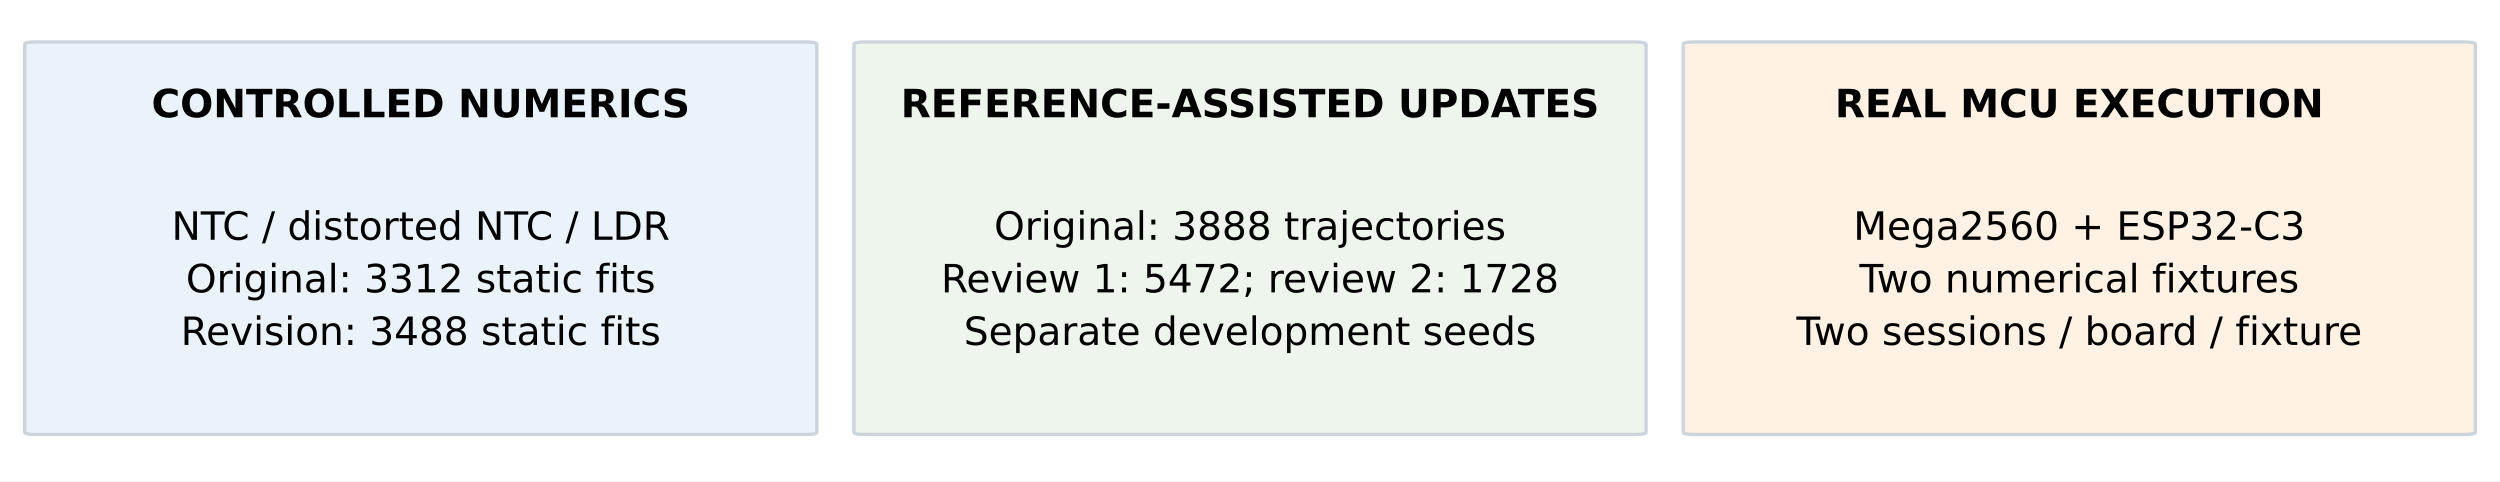
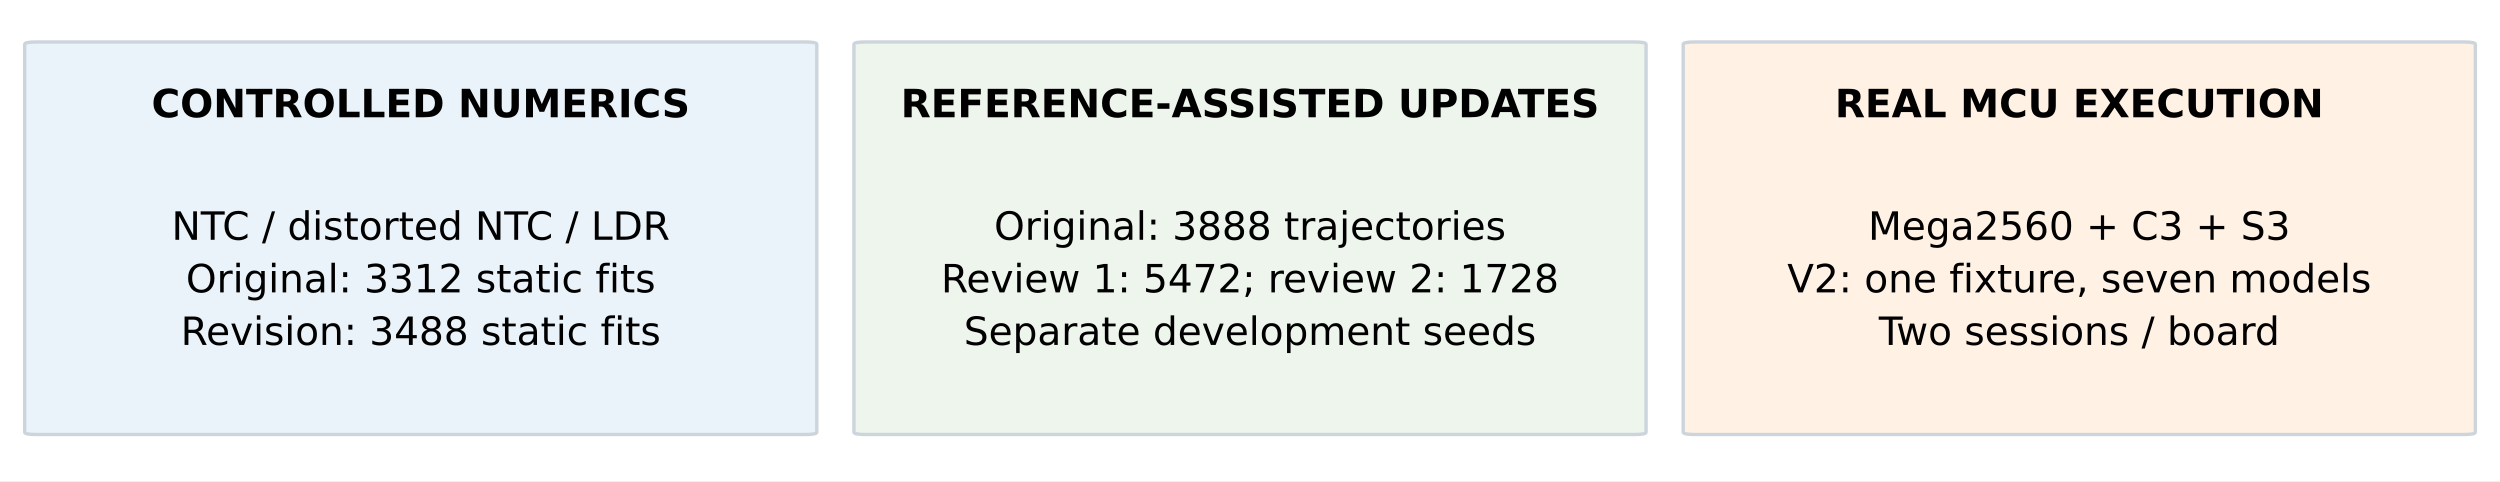
<svg xmlns="http://www.w3.org/2000/svg" xmlns:xlink="http://www.w3.org/1999/xlink" width="512.64pt" height="98.64pt" viewBox="0 0 512.64 98.64" version="1.1">
  <defs>
    <style type="text/css">*{stroke-linejoin: round; stroke-linecap: butt}</style>
  </defs>
  <g id="figure_1">
    <g id="patch_1">
      <path d="M 0 98.64  L 512.64 98.64  L 512.64 0  L 0 0  z " style="fill: #ffffff" />
    </g>
    <g id="axes_1">
      <g id="patch_2">
        <path d="M 7.596 89.1  L 164.952 89.1  Q 167.49 89.1 167.49 88.632  L 167.49 9.072  Q 167.49 8.604 164.952 8.604  L 7.596 8.604  Q 5.058 8.604 5.058 9.072  L 5.058 88.632  Q 5.058 89.1 7.596 89.1  z " clip-path="url(#p34c1208231)" style="fill: #eaf3f9; stroke: #cdd5dc; stroke-width: 0.7; stroke-linejoin: miter" />
      </g>
      <g id="patch_3">
        <path d="M 177.642 89.1  L 334.998 89.1  Q 337.536 89.1 337.536 88.632  L 337.536 9.072  Q 337.536 8.604 334.998 8.604  L 177.642 8.604  Q 175.104 8.604 175.104 9.072  L 175.104 88.632  Q 175.104 89.1 177.642 89.1  z " clip-path="url(#p34c1208231)" style="fill: #eef5ed; stroke: #cdd5dc; stroke-width: 0.7; stroke-linejoin: miter" />
      </g>
      <g id="patch_4">
        <path d="M 347.688 89.1  L 505.044 89.1  Q 507.582 89.1 507.582 88.632  L 507.582 9.072  Q 507.582 8.604 505.044 8.604  L 347.688 8.604  Q 345.15 8.604 345.15 9.072  L 345.15 88.632  Q 345.15 89.1 347.688 89.1  z " clip-path="url(#p34c1208231)" style="fill: #fff1e4; stroke: #cdd5dc; stroke-width: 0.7; stroke-linejoin: miter" />
      </g>
      <g id="text_1">
        <g transform="translate(31.06962 24.048) scale(0.08 -0.08)">
          <defs>
            <path id="DejaVuSans-Bold-43" d="M 4288 256  Q 3956 84 3597 -3  Q 3238 -91 2847 -91  Q 1681 -91 1000 561  Q 319 1213 319 2328  Q 319 3447 1000 4098  Q 1681 4750 2847 4750  Q 3238 4750 3597 4662  Q 3956 4575 4288 4403  L 4288 3438  Q 3953 3666 3628 3772  Q 3303 3878 2944 3878  Q 2300 3878 1931 3465  Q 1563 3053 1563 2328  Q 1563 1606 1931 1193  Q 2300 781 2944 781  Q 3303 781 3628 887  Q 3953 994 4288 1222  L 4288 256  z " transform="scale(0.015625)" />
            <path id="DejaVuSans-Bold-4f" d="M 2719 3878  Q 2169 3878 1866 3472  Q 1563 3066 1563 2328  Q 1563 1594 1866 1187  Q 2169 781 2719 781  Q 3272 781 3575 1187  Q 3878 1594 3878 2328  Q 3878 3066 3575 3472  Q 3272 3878 2719 3878  z M 2719 4750  Q 3844 4750 4481 4106  Q 5119 3463 5119 2328  Q 5119 1197 4481 553  Q 3844 -91 2719 -91  Q 1597 -91 958 553  Q 319 1197 319 2328  Q 319 3463 958 4106  Q 1597 4750 2719 4750  z " transform="scale(0.015625)" />
            <path id="DejaVuSans-Bold-4e" d="M 588 4666  L 1931 4666  L 3628 1466  L 3628 4666  L 4769 4666  L 4769 0  L 3425 0  L 1728 3200  L 1728 0  L 588 0  L 588 4666  z " transform="scale(0.015625)" />
            <path id="DejaVuSans-Bold-54" d="M 31 4666  L 4331 4666  L 4331 3756  L 2784 3756  L 2784 0  L 1581 0  L 1581 3756  L 31 3756  L 31 4666  z " transform="scale(0.015625)" />
            <path id="DejaVuSans-Bold-52" d="M 2297 2597  Q 2675 2597 2839 2737  Q 3003 2878 3003 3200  Q 3003 3519 2839 3656  Q 2675 3794 2297 3794  L 1791 3794  L 1791 2597  L 2297 2597  z M 1791 1766  L 1791 0  L 588 0  L 588 4666  L 2425 4666  Q 3347 4666 3776 4356  Q 4206 4047 4206 3378  Q 4206 2916 3982 2619  Q 3759 2322 3309 2181  Q 3556 2125 3751 1926  Q 3947 1728 4147 1325  L 4800 0  L 3519 0  L 2950 1159  Q 2778 1509 2601 1637  Q 2425 1766 2131 1766  L 1791 1766  z " transform="scale(0.015625)" />
            <path id="DejaVuSans-Bold-4c" d="M 588 4666  L 1791 4666  L 1791 909  L 3903 909  L 3903 0  L 588 0  L 588 4666  z " transform="scale(0.015625)" />
            <path id="DejaVuSans-Bold-45" d="M 588 4666  L 3834 4666  L 3834 3756  L 1791 3756  L 1791 2888  L 3713 2888  L 3713 1978  L 1791 1978  L 1791 909  L 3903 909  L 3903 0  L 588 0  L 588 4666  z " transform="scale(0.015625)" />
            <path id="DejaVuSans-Bold-44" d="M 1791 3756  L 1791 909  L 2222 909  Q 2959 909 3348 1275  Q 3738 1641 3738 2338  Q 3738 3031 3350 3393  Q 2963 3756 2222 3756  L 1791 3756  z M 588 4666  L 1856 4666  Q 2919 4666 3439 4514  Q 3959 4363 4331 4000  Q 4659 3684 4818 3271  Q 4978 2859 4978 2338  Q 4978 1809 4818 1395  Q 4659 981 4331 666  Q 3956 303 3431 151  Q 2906 0 1856 0  L 588 0  L 588 4666  z " transform="scale(0.015625)" />
            <path id="DejaVuSans-Bold-20" transform="scale(0.015625)" />
            <path id="DejaVuSans-Bold-55" d="M 588 4666  L 1791 4666  L 1791 1869  Q 1791 1291 1980 1042  Q 2169 794 2597 794  Q 3028 794 3217 1042  Q 3406 1291 3406 1869  L 3406 4666  L 4609 4666  L 4609 1869  Q 4609 878 4112 393  Q 3616 -91 2597 -91  Q 1581 -91 1084 393  Q 588 878 588 1869  L 588 4666  z " transform="scale(0.015625)" />
            <path id="DejaVuSans-Bold-4d" d="M 588 4666  L 2119 4666  L 3181 2169  L 4250 4666  L 5778 4666  L 5778 0  L 4641 0  L 4641 3413  L 3566 897  L 2803 897  L 1728 3413  L 1728 0  L 588 0  L 588 4666  z " transform="scale(0.015625)" />
            <path id="DejaVuSans-Bold-49" d="M 588 4666  L 1791 4666  L 1791 0  L 588 0  L 588 4666  z " transform="scale(0.015625)" />
            <path id="DejaVuSans-Bold-53" d="M 3834 4519  L 3834 3531  Q 3450 3703 3084 3790  Q 2719 3878 2394 3878  Q 1963 3878 1756 3759  Q 1550 3641 1550 3391  Q 1550 3203 1689 3098  Q 1828 2994 2194 2919  L 2706 2816  Q 3484 2659 3812 2340  Q 4141 2022 4141 1434  Q 4141 663 3683 286  Q 3225 -91 2284 -91  Q 1841 -91 1394 -6  Q 947 78 500 244  L 500 1259  Q 947 1022 1364 901  Q 1781 781 2169 781  Q 2563 781 2772 912  Q 2981 1044 2981 1288  Q 2981 1506 2839 1625  Q 2697 1744 2272 1838  L 1806 1941  Q 1106 2091 782 2419  Q 459 2747 459 3303  Q 459 4000 909 4375  Q 1359 4750 2203 4750  Q 2588 4750 2994 4692  Q 3400 4634 3834 4519  z " transform="scale(0.015625)" />
          </defs>
          <use xlink:href="#DejaVuSans-Bold-43" />
          <use xlink:href="#DejaVuSans-Bold-4f" transform="translate(73.38867 0)" />
          <use xlink:href="#DejaVuSans-Bold-4e" transform="translate(158.3984 0)" />
          <use xlink:href="#DejaVuSans-Bold-54" transform="translate(242.0898 0)" />
          <use xlink:href="#DejaVuSans-Bold-52" transform="translate(310.3027 0)" />
          <use xlink:href="#DejaVuSans-Bold-4f" transform="translate(387.3047 0)" />
          <use xlink:href="#DejaVuSans-Bold-4c" transform="translate(472.3145 0)" />
          <use xlink:href="#DejaVuSans-Bold-4c" transform="translate(536.0352 0)" />
          <use xlink:href="#DejaVuSans-Bold-45" transform="translate(599.7559 0)" />
          <use xlink:href="#DejaVuSans-Bold-44" transform="translate(668.0664 0)" />
          <use xlink:href="#DejaVuSans-Bold-20" transform="translate(751.0742 0)" />
          <use xlink:href="#DejaVuSans-Bold-4e" transform="translate(785.8887 0)" />
          <use xlink:href="#DejaVuSans-Bold-55" transform="translate(869.5801 0)" />
          <use xlink:href="#DejaVuSans-Bold-4d" transform="translate(950.7812 0)" />
          <use xlink:href="#DejaVuSans-Bold-45" transform="translate(1050.293 0)" />
          <use xlink:href="#DejaVuSans-Bold-52" transform="translate(1118.604 0)" />
          <use xlink:href="#DejaVuSans-Bold-49" transform="translate(1195.605 0)" />
          <use xlink:href="#DejaVuSans-Bold-43" transform="translate(1232.812 0)" />
          <use xlink:href="#DejaVuSans-Bold-53" transform="translate(1308.076 0)" />
        </g>
      </g>
      <g id="text_2">
        <g transform="translate(35.184 49.16963) scale(0.08 -0.08)">
          <defs>
            <path id="DejaVuSans-4e" d="M 628 4666  L 1478 4666  L 3547 763  L 3547 4666  L 4159 4666  L 4159 0  L 3309 0  L 1241 3903  L 1241 0  L 628 0  L 628 4666  z " transform="scale(0.015625)" />
            <path id="DejaVuSans-54" d="M -19 4666  L 3928 4666  L 3928 4134  L 2272 4134  L 2272 0  L 1638 0  L 1638 4134  L -19 4134  L -19 4666  z " transform="scale(0.015625)" />
            <path id="DejaVuSans-43" d="M 4122 4306  L 4122 3641  Q 3803 3938 3442 4084  Q 3081 4231 2675 4231  Q 1875 4231 1450 3742  Q 1025 3253 1025 2328  Q 1025 1406 1450 917  Q 1875 428 2675 428  Q 3081 428 3442 575  Q 3803 722 4122 1019  L 4122 359  Q 3791 134 3420 21  Q 3050 -91 2638 -91  Q 1578 -91 968 557  Q 359 1206 359 2328  Q 359 3453 968 4101  Q 1578 4750 2638 4750  Q 3056 4750 3426 4639  Q 3797 4528 4122 4306  z " transform="scale(0.015625)" />
            <path id="DejaVuSans-20" transform="scale(0.015625)" />
            <path id="DejaVuSans-2f" d="M 1625 4666  L 2156 4666  L 531 -594  L 0 -594  L 1625 4666  z " transform="scale(0.015625)" />
            <path id="DejaVuSans-64" d="M 2906 2969  L 2906 4863  L 3481 4863  L 3481 0  L 2906 0  L 2906 525  Q 2725 213 2448 61  Q 2172 -91 1784 -91  Q 1150 -91 751 415  Q 353 922 353 1747  Q 353 2572 751 3078  Q 1150 3584 1784 3584  Q 2172 3584 2448 3432  Q 2725 3281 2906 2969  z M 947 1747  Q 947 1113 1208 752  Q 1469 391 1925 391  Q 2381 391 2643 752  Q 2906 1113 2906 1747  Q 2906 2381 2643 2742  Q 2381 3103 1925 3103  Q 1469 3103 1208 2742  Q 947 2381 947 1747  z " transform="scale(0.015625)" />
            <path id="DejaVuSans-69" d="M 603 3500  L 1178 3500  L 1178 0  L 603 0  L 603 3500  z M 603 4863  L 1178 4863  L 1178 4134  L 603 4134  L 603 4863  z " transform="scale(0.015625)" />
            <path id="DejaVuSans-73" d="M 2834 3397  L 2834 2853  Q 2591 2978 2328 3040  Q 2066 3103 1784 3103  Q 1356 3103 1142 2972  Q 928 2841 928 2578  Q 928 2378 1081 2264  Q 1234 2150 1697 2047  L 1894 2003  Q 2506 1872 2764 1633  Q 3022 1394 3022 966  Q 3022 478 2636 193  Q 2250 -91 1575 -91  Q 1294 -91 989 -36  Q 684 19 347 128  L 347 722  Q 666 556 975 473  Q 1284 391 1588 391  Q 1994 391 2212 530  Q 2431 669 2431 922  Q 2431 1156 2273 1281  Q 2116 1406 1581 1522  L 1381 1569  Q 847 1681 609 1914  Q 372 2147 372 2553  Q 372 3047 722 3315  Q 1072 3584 1716 3584  Q 2034 3584 2315 3537  Q 2597 3491 2834 3397  z " transform="scale(0.015625)" />
            <path id="DejaVuSans-74" d="M 1172 4494  L 1172 3500  L 2356 3500  L 2356 3053  L 1172 3053  L 1172 1153  Q 1172 725 1289 603  Q 1406 481 1766 481  L 2356 481  L 2356 0  L 1766 0  Q 1100 0 847 248  Q 594 497 594 1153  L 594 3053  L 172 3053  L 172 3500  L 594 3500  L 594 4494  L 1172 4494  z " transform="scale(0.015625)" />
            <path id="DejaVuSans-6f" d="M 1959 3097  Q 1497 3097 1228 2736  Q 959 2375 959 1747  Q 959 1119 1226 758  Q 1494 397 1959 397  Q 2419 397 2687 759  Q 2956 1122 2956 1747  Q 2956 2369 2687 2733  Q 2419 3097 1959 3097  z M 1959 3584  Q 2709 3584 3137 3096  Q 3566 2609 3566 1747  Q 3566 888 3137 398  Q 2709 -91 1959 -91  Q 1206 -91 779 398  Q 353 888 353 1747  Q 353 2609 779 3096  Q 1206 3584 1959 3584  z " transform="scale(0.015625)" />
            <path id="DejaVuSans-72" d="M 2631 2963  Q 2534 3019 2420 3045  Q 2306 3072 2169 3072  Q 1681 3072 1420 2755  Q 1159 2438 1159 1844  L 1159 0  L 581 0  L 581 3500  L 1159 3500  L 1159 2956  Q 1341 3275 1631 3429  Q 1922 3584 2338 3584  Q 2397 3584 2469 3576  Q 2541 3569 2628 3553  L 2631 2963  z " transform="scale(0.015625)" />
            <path id="DejaVuSans-65" d="M 3597 1894  L 3597 1613  L 953 1613  Q 991 1019 1311 708  Q 1631 397 2203 397  Q 2534 397 2845 478  Q 3156 559 3463 722  L 3463 178  Q 3153 47 2828 -22  Q 2503 -91 2169 -91  Q 1331 -91 842 396  Q 353 884 353 1716  Q 353 2575 817 3079  Q 1281 3584 2069 3584  Q 2775 3584 3186 3129  Q 3597 2675 3597 1894  z M 3022 2063  Q 3016 2534 2758 2815  Q 2500 3097 2075 3097  Q 1594 3097 1305 2825  Q 1016 2553 972 2059  L 3022 2063  z " transform="scale(0.015625)" />
            <path id="DejaVuSans-4c" d="M 628 4666  L 1259 4666  L 1259 531  L 3531 531  L 3531 0  L 628 0  L 628 4666  z " transform="scale(0.015625)" />
            <path id="DejaVuSans-44" d="M 1259 4147  L 1259 519  L 2022 519  Q 2988 519 3436 956  Q 3884 1394 3884 2338  Q 3884 3275 3436 3711  Q 2988 4147 2022 4147  L 1259 4147  z M 628 4666  L 1925 4666  Q 3281 4666 3915 4102  Q 4550 3538 4550 2338  Q 4550 1131 3912 565  Q 3275 0 1925 0  L 628 0  L 628 4666  z " transform="scale(0.015625)" />
            <path id="DejaVuSans-52" d="M 2841 2188  Q 3044 2119 3236 1894  Q 3428 1669 3622 1275  L 4263 0  L 3584 0  L 2988 1197  Q 2756 1666 2539 1819  Q 2322 1972 1947 1972  L 1259 1972  L 1259 0  L 628 0  L 628 4666  L 2053 4666  Q 2853 4666 3247 4331  Q 3641 3997 3641 3322  Q 3641 2881 3436 2590  Q 3231 2300 2841 2188  z M 1259 4147  L 1259 2491  L 2053 2491  Q 2509 2491 2742 2702  Q 2975 2913 2975 3322  Q 2975 3731 2742 3939  Q 2509 4147 2053 4147  L 1259 4147  z " transform="scale(0.015625)" />
          </defs>
          <use xlink:href="#DejaVuSans-4e" />
          <use xlink:href="#DejaVuSans-54" transform="translate(74.80469 0)" />
          <use xlink:href="#DejaVuSans-43" transform="translate(130.0137 0)" />
          <use xlink:href="#DejaVuSans-20" transform="translate(199.8379 0)" />
          <use xlink:href="#DejaVuSans-2f" transform="translate(231.625 0)" />
          <use xlink:href="#DejaVuSans-20" transform="translate(265.3164 0)" />
          <use xlink:href="#DejaVuSans-64" transform="translate(297.1035 0)" />
          <use xlink:href="#DejaVuSans-69" transform="translate(360.5801 0)" />
          <use xlink:href="#DejaVuSans-73" transform="translate(388.3633 0)" />
          <use xlink:href="#DejaVuSans-74" transform="translate(440.4629 0)" />
          <use xlink:href="#DejaVuSans-6f" transform="translate(479.6719 0)" />
          <use xlink:href="#DejaVuSans-72" transform="translate(540.8535 0)" />
          <use xlink:href="#DejaVuSans-74" transform="translate(581.9668 0)" />
          <use xlink:href="#DejaVuSans-65" transform="translate(621.1758 0)" />
          <use xlink:href="#DejaVuSans-64" transform="translate(682.6992 0)" />
          <use xlink:href="#DejaVuSans-20" transform="translate(746.1758 0)" />
          <use xlink:href="#DejaVuSans-4e" transform="translate(777.9629 0)" />
          <use xlink:href="#DejaVuSans-54" transform="translate(852.7676 0)" />
          <use xlink:href="#DejaVuSans-43" transform="translate(907.9766 0)" />
          <use xlink:href="#DejaVuSans-20" transform="translate(977.8008 0)" />
          <use xlink:href="#DejaVuSans-2f" transform="translate(1009.588 0)" />
          <use xlink:href="#DejaVuSans-20" transform="translate(1043.279 0)" />
          <use xlink:href="#DejaVuSans-4c" transform="translate(1075.066 0)" />
          <use xlink:href="#DejaVuSans-44" transform="translate(1130.779 0)" />
          <use xlink:href="#DejaVuSans-52" transform="translate(1207.781 0)" />
        </g>
        <g transform="translate(38.12712 59.9515) scale(0.08 -0.08)">
          <defs>
            <path id="DejaVuSans-4f" d="M 2522 4238  Q 1834 4238 1429 3725  Q 1025 3213 1025 2328  Q 1025 1447 1429 934  Q 1834 422 2522 422  Q 3209 422 3611 934  Q 4013 1447 4013 2328  Q 4013 3213 3611 3725  Q 3209 4238 2522 4238  z M 2522 4750  Q 3503 4750 4090 4092  Q 4678 3434 4678 2328  Q 4678 1225 4090 567  Q 3503 -91 2522 -91  Q 1538 -91 948 565  Q 359 1222 359 2328  Q 359 3434 948 4092  Q 1538 4750 2522 4750  z " transform="scale(0.015625)" />
            <path id="DejaVuSans-67" d="M 2906 1791  Q 2906 2416 2648 2759  Q 2391 3103 1925 3103  Q 1463 3103 1205 2759  Q 947 2416 947 1791  Q 947 1169 1205 825  Q 1463 481 1925 481  Q 2391 481 2648 825  Q 2906 1169 2906 1791  z M 3481 434  Q 3481 -459 3084 -895  Q 2688 -1331 1869 -1331  Q 1566 -1331 1297 -1286  Q 1028 -1241 775 -1147  L 775 -588  Q 1028 -725 1275 -790  Q 1522 -856 1778 -856  Q 2344 -856 2625 -561  Q 2906 -266 2906 331  L 2906 616  Q 2728 306 2450 153  Q 2172 0 1784 0  Q 1141 0 747 490  Q 353 981 353 1791  Q 353 2603 747 3093  Q 1141 3584 1784 3584  Q 2172 3584 2450 3431  Q 2728 3278 2906 2969  L 2906 3500  L 3481 3500  L 3481 434  z " transform="scale(0.015625)" />
            <path id="DejaVuSans-6e" d="M 3513 2113  L 3513 0  L 2938 0  L 2938 2094  Q 2938 2591 2744 2837  Q 2550 3084 2163 3084  Q 1697 3084 1428 2787  Q 1159 2491 1159 1978  L 1159 0  L 581 0  L 581 3500  L 1159 3500  L 1159 2956  Q 1366 3272 1645 3428  Q 1925 3584 2291 3584  Q 2894 3584 3203 3211  Q 3513 2838 3513 2113  z " transform="scale(0.015625)" />
            <path id="DejaVuSans-61" d="M 2194 1759  Q 1497 1759 1228 1600  Q 959 1441 959 1056  Q 959 750 1161 570  Q 1363 391 1709 391  Q 2188 391 2477 730  Q 2766 1069 2766 1631  L 2766 1759  L 2194 1759  z M 3341 1997  L 3341 0  L 2766 0  L 2766 531  Q 2569 213 2275 61  Q 1981 -91 1556 -91  Q 1019 -91 701 211  Q 384 513 384 1019  Q 384 1609 779 1909  Q 1175 2209 1959 2209  L 2766 2209  L 2766 2266  Q 2766 2663 2505 2880  Q 2244 3097 1772 3097  Q 1472 3097 1187 3025  Q 903 2953 641 2809  L 641 3341  Q 956 3463 1253 3523  Q 1550 3584 1831 3584  Q 2591 3584 2966 3190  Q 3341 2797 3341 1997  z " transform="scale(0.015625)" />
            <path id="DejaVuSans-6c" d="M 603 4863  L 1178 4863  L 1178 0  L 603 0  L 603 4863  z " transform="scale(0.015625)" />
            <path id="DejaVuSans-3a" d="M 750 794  L 1409 794  L 1409 0  L 750 0  L 750 794  z M 750 3309  L 1409 3309  L 1409 2516  L 750 2516  L 750 3309  z " transform="scale(0.015625)" />
            <path id="DejaVuSans-33" d="M 2597 2516  Q 3050 2419 3304 2112  Q 3559 1806 3559 1356  Q 3559 666 3084 287  Q 2609 -91 1734 -91  Q 1441 -91 1130 -33  Q 819 25 488 141  L 488 750  Q 750 597 1062 519  Q 1375 441 1716 441  Q 2309 441 2620 675  Q 2931 909 2931 1356  Q 2931 1769 2642 2001  Q 2353 2234 1838 2234  L 1294 2234  L 1294 2753  L 1863 2753  Q 2328 2753 2575 2939  Q 2822 3125 2822 3475  Q 2822 3834 2567 4026  Q 2313 4219 1838 4219  Q 1578 4219 1281 4162  Q 984 4106 628 3988  L 628 4550  Q 988 4650 1302 4700  Q 1616 4750 1894 4750  Q 2613 4750 3031 4423  Q 3450 4097 3450 3541  Q 3450 3153 3228 2886  Q 3006 2619 2597 2516  z " transform="scale(0.015625)" />
            <path id="DejaVuSans-31" d="M 794 531  L 1825 531  L 1825 4091  L 703 3866  L 703 4441  L 1819 4666  L 2450 4666  L 2450 531  L 3481 531  L 3481 0  L 794 0  L 794 531  z " transform="scale(0.015625)" />
            <path id="DejaVuSans-32" d="M 1228 531  L 3431 531  L 3431 0  L 469 0  L 469 531  Q 828 903 1448 1529  Q 2069 2156 2228 2338  Q 2531 2678 2651 2914  Q 2772 3150 2772 3378  Q 2772 3750 2511 3984  Q 2250 4219 1831 4219  Q 1534 4219 1204 4116  Q 875 4013 500 3803  L 500 4441  Q 881 4594 1212 4672  Q 1544 4750 1819 4750  Q 2544 4750 2975 4387  Q 3406 4025 3406 3419  Q 3406 3131 3298 2873  Q 3191 2616 2906 2266  Q 2828 2175 2409 1742  Q 1991 1309 1228 531  z " transform="scale(0.015625)" />
            <path id="DejaVuSans-63" d="M 3122 3366  L 3122 2828  Q 2878 2963 2633 3030  Q 2388 3097 2138 3097  Q 1578 3097 1268 2742  Q 959 2388 959 1747  Q 959 1106 1268 751  Q 1578 397 2138 397  Q 2388 397 2633 464  Q 2878 531 3122 666  L 3122 134  Q 2881 22 2623 -34  Q 2366 -91 2075 -91  Q 1284 -91 818 406  Q 353 903 353 1747  Q 353 2603 823 3093  Q 1294 3584 2113 3584  Q 2378 3584 2631 3529  Q 2884 3475 3122 3366  z " transform="scale(0.015625)" />
            <path id="DejaVuSans-66" d="M 2375 4863  L 2375 4384  L 1825 4384  Q 1516 4384 1395 4259  Q 1275 4134 1275 3809  L 1275 3500  L 2222 3500  L 2222 3053  L 1275 3053  L 1275 0  L 697 0  L 697 3053  L 147 3053  L 147 3500  L 697 3500  L 697 3744  Q 697 4328 969 4595  Q 1241 4863 1831 4863  L 2375 4863  z " transform="scale(0.015625)" />
          </defs>
          <use xlink:href="#DejaVuSans-4f" />
          <use xlink:href="#DejaVuSans-72" transform="translate(78.71094 0)" />
          <use xlink:href="#DejaVuSans-69" transform="translate(119.8242 0)" />
          <use xlink:href="#DejaVuSans-67" transform="translate(147.6074 0)" />
          <use xlink:href="#DejaVuSans-69" transform="translate(211.084 0)" />
          <use xlink:href="#DejaVuSans-6e" transform="translate(238.8672 0)" />
          <use xlink:href="#DejaVuSans-61" transform="translate(302.2461 0)" />
          <use xlink:href="#DejaVuSans-6c" transform="translate(363.5254 0)" />
          <use xlink:href="#DejaVuSans-3a" transform="translate(391.3086 0)" />
          <use xlink:href="#DejaVuSans-20" transform="translate(425 0)" />
          <use xlink:href="#DejaVuSans-33" transform="translate(456.7871 0)" />
          <use xlink:href="#DejaVuSans-33" transform="translate(520.4102 0)" />
          <use xlink:href="#DejaVuSans-31" transform="translate(584.0332 0)" />
          <use xlink:href="#DejaVuSans-32" transform="translate(647.6562 0)" />
          <use xlink:href="#DejaVuSans-20" transform="translate(711.2793 0)" />
          <use xlink:href="#DejaVuSans-73" transform="translate(743.0664 0)" />
          <use xlink:href="#DejaVuSans-74" transform="translate(795.166 0)" />
          <use xlink:href="#DejaVuSans-61" transform="translate(834.375 0)" />
          <use xlink:href="#DejaVuSans-74" transform="translate(895.6543 0)" />
          <use xlink:href="#DejaVuSans-69" transform="translate(934.8633 0)" />
          <use xlink:href="#DejaVuSans-63" transform="translate(962.6465 0)" />
          <use xlink:href="#DejaVuSans-20" transform="translate(1017.627 0)" />
          <use xlink:href="#DejaVuSans-66" transform="translate(1049.414 0)" />
          <use xlink:href="#DejaVuSans-69" transform="translate(1084.619 0)" />
          <use xlink:href="#DejaVuSans-74" transform="translate(1112.402 0)" />
          <use xlink:href="#DejaVuSans-73" transform="translate(1151.611 0)" />
        </g>
        <g transform="translate(37.06275 70.73337) scale(0.08 -0.08)">
          <defs>
            <path id="DejaVuSans-76" d="M 191 3500  L 800 3500  L 1894 563  L 2988 3500  L 3597 3500  L 2284 0  L 1503 0  L 191 3500  z " transform="scale(0.015625)" />
            <path id="DejaVuSans-34" d="M 2419 4116  L 825 1625  L 2419 1625  L 2419 4116  z M 2253 4666  L 3047 4666  L 3047 1625  L 3713 1625  L 3713 1100  L 3047 1100  L 3047 0  L 2419 0  L 2419 1100  L 313 1100  L 313 1709  L 2253 4666  z " transform="scale(0.015625)" />
            <path id="DejaVuSans-38" d="M 2034 2216  Q 1584 2216 1326 1975  Q 1069 1734 1069 1313  Q 1069 891 1326 650  Q 1584 409 2034 409  Q 2484 409 2743 651  Q 3003 894 3003 1313  Q 3003 1734 2745 1975  Q 2488 2216 2034 2216  z M 1403 2484  Q 997 2584 770 2862  Q 544 3141 544 3541  Q 544 4100 942 4425  Q 1341 4750 2034 4750  Q 2731 4750 3128 4425  Q 3525 4100 3525 3541  Q 3525 3141 3298 2862  Q 3072 2584 2669 2484  Q 3125 2378 3379 2068  Q 3634 1759 3634 1313  Q 3634 634 3220 271  Q 2806 -91 2034 -91  Q 1263 -91 848 271  Q 434 634 434 1313  Q 434 1759 690 2068  Q 947 2378 1403 2484  z M 1172 3481  Q 1172 3119 1398 2916  Q 1625 2713 2034 2713  Q 2441 2713 2670 2916  Q 2900 3119 2900 3481  Q 2900 3844 2670 4047  Q 2441 4250 2034 4250  Q 1625 4250 1398 4047  Q 1172 3844 1172 3481  z " transform="scale(0.015625)" />
          </defs>
          <use xlink:href="#DejaVuSans-52" />
          <use xlink:href="#DejaVuSans-65" transform="translate(64.98242 0)" />
          <use xlink:href="#DejaVuSans-76" transform="translate(126.5059 0)" />
          <use xlink:href="#DejaVuSans-69" transform="translate(185.6855 0)" />
          <use xlink:href="#DejaVuSans-73" transform="translate(213.4688 0)" />
          <use xlink:href="#DejaVuSans-69" transform="translate(265.5684 0)" />
          <use xlink:href="#DejaVuSans-6f" transform="translate(293.3516 0)" />
          <use xlink:href="#DejaVuSans-6e" transform="translate(354.5332 0)" />
          <use xlink:href="#DejaVuSans-3a" transform="translate(417.9121 0)" />
          <use xlink:href="#DejaVuSans-20" transform="translate(451.6035 0)" />
          <use xlink:href="#DejaVuSans-33" transform="translate(483.3906 0)" />
          <use xlink:href="#DejaVuSans-34" transform="translate(547.0137 0)" />
          <use xlink:href="#DejaVuSans-38" transform="translate(610.6367 0)" />
          <use xlink:href="#DejaVuSans-38" transform="translate(674.2598 0)" />
          <use xlink:href="#DejaVuSans-20" transform="translate(737.8828 0)" />
          <use xlink:href="#DejaVuSans-73" transform="translate(769.6699 0)" />
          <use xlink:href="#DejaVuSans-74" transform="translate(821.7695 0)" />
          <use xlink:href="#DejaVuSans-61" transform="translate(860.9785 0)" />
          <use xlink:href="#DejaVuSans-74" transform="translate(922.2578 0)" />
          <use xlink:href="#DejaVuSans-69" transform="translate(961.4668 0)" />
          <use xlink:href="#DejaVuSans-63" transform="translate(989.25 0)" />
          <use xlink:href="#DejaVuSans-20" transform="translate(1044.23 0)" />
          <use xlink:href="#DejaVuSans-66" transform="translate(1076.018 0)" />
          <use xlink:href="#DejaVuSans-69" transform="translate(1111.223 0)" />
          <use xlink:href="#DejaVuSans-74" transform="translate(1139.006 0)" />
          <use xlink:href="#DejaVuSans-73" transform="translate(1178.215 0)" />
        </g>
      </g>
      <g id="text_3">
        <g transform="translate(184.7063 24.048) scale(0.08 -0.08)">
          <defs>
            <path id="DejaVuSans-Bold-46" d="M 588 4666  L 3834 4666  L 3834 3756  L 1791 3756  L 1791 2888  L 3713 2888  L 3713 1978  L 1791 1978  L 1791 0  L 588 0  L 588 4666  z " transform="scale(0.015625)" />
            <path id="DejaVuSans-Bold-2d" d="M 347 2297  L 2309 2297  L 2309 1388  L 347 1388  L 347 2297  z " transform="scale(0.015625)" />
            <path id="DejaVuSans-Bold-41" d="M 3419 850  L 1538 850  L 1241 0  L 31 0  L 1759 4666  L 3194 4666  L 4922 0  L 3713 0  L 3419 850  z M 1838 1716  L 3116 1716  L 2478 3572  L 1838 1716  z " transform="scale(0.015625)" />
            <path id="DejaVuSans-Bold-50" d="M 588 4666  L 2584 4666  Q 3475 4666 3951 4270  Q 4428 3875 4428 3144  Q 4428 2409 3951 2014  Q 3475 1619 2584 1619  L 1791 1619  L 1791 0  L 588 0  L 588 4666  z M 1791 3794  L 1791 2491  L 2456 2491  Q 2806 2491 2997 2661  Q 3188 2831 3188 3144  Q 3188 3456 2997 3625  Q 2806 3794 2456 3794  L 1791 3794  z " transform="scale(0.015625)" />
          </defs>
          <use xlink:href="#DejaVuSans-Bold-52" />
          <use xlink:href="#DejaVuSans-Bold-45" transform="translate(77.00195 0)" />
          <use xlink:href="#DejaVuSans-Bold-46" transform="translate(145.3125 0)" />
          <use xlink:href="#DejaVuSans-Bold-45" transform="translate(213.623 0)" />
          <use xlink:href="#DejaVuSans-Bold-52" transform="translate(281.9336 0)" />
          <use xlink:href="#DejaVuSans-Bold-45" transform="translate(358.9355 0)" />
          <use xlink:href="#DejaVuSans-Bold-4e" transform="translate(427.2461 0)" />
          <use xlink:href="#DejaVuSans-Bold-43" transform="translate(510.9375 0)" />
          <use xlink:href="#DejaVuSans-Bold-45" transform="translate(584.3262 0)" />
          <use xlink:href="#DejaVuSans-Bold-2d" transform="translate(652.6367 0)" />
          <use xlink:href="#DejaVuSans-Bold-41" transform="translate(694.1406 0)" />
          <use xlink:href="#DejaVuSans-Bold-53" transform="translate(771.5332 0)" />
          <use xlink:href="#DejaVuSans-Bold-53" transform="translate(839.0547 0)" />
          <use xlink:href="#DejaVuSans-Bold-49" transform="translate(911.0762 0)" />
          <use xlink:href="#DejaVuSans-Bold-53" transform="translate(948.2832 0)" />
          <use xlink:href="#DejaVuSans-Bold-54" transform="translate(1020.305 0)" />
          <use xlink:href="#DejaVuSans-Bold-45" transform="translate(1088.518 0)" />
          <use xlink:href="#DejaVuSans-Bold-44" transform="translate(1156.828 0)" />
          <use xlink:href="#DejaVuSans-Bold-20" transform="translate(1239.836 0)" />
          <use xlink:href="#DejaVuSans-Bold-55" transform="translate(1274.65 0)" />
          <use xlink:href="#DejaVuSans-Bold-50" transform="translate(1355.852 0)" />
          <use xlink:href="#DejaVuSans-Bold-44" transform="translate(1429.143 0)" />
          <use xlink:href="#DejaVuSans-Bold-41" transform="translate(1512.15 0)" />
          <use xlink:href="#DejaVuSans-Bold-54" transform="translate(1581.793 0)" />
          <use xlink:href="#DejaVuSans-Bold-45" transform="translate(1650.006 0)" />
          <use xlink:href="#DejaVuSans-Bold-53" transform="translate(1718.316 0)" />
        </g>
      </g>
      <g id="text_4">
        <g transform="translate(203.8456 49.16963) scale(0.08 -0.08)">
          <defs>
            <path id="DejaVuSans-6a" d="M 603 3500  L 1178 3500  L 1178 -63  Q 1178 -731 923 -1031  Q 669 -1331 103 -1331  L -116 -1331  L -116 -844  L 38 -844  Q 366 -844 484 -692  Q 603 -541 603 -63  L 603 3500  z M 603 4863  L 1178 4863  L 1178 4134  L 603 4134  L 603 4863  z " transform="scale(0.015625)" />
          </defs>
          <use xlink:href="#DejaVuSans-4f" />
          <use xlink:href="#DejaVuSans-72" transform="translate(78.71094 0)" />
          <use xlink:href="#DejaVuSans-69" transform="translate(119.8242 0)" />
          <use xlink:href="#DejaVuSans-67" transform="translate(147.6074 0)" />
          <use xlink:href="#DejaVuSans-69" transform="translate(211.084 0)" />
          <use xlink:href="#DejaVuSans-6e" transform="translate(238.8672 0)" />
          <use xlink:href="#DejaVuSans-61" transform="translate(302.2461 0)" />
          <use xlink:href="#DejaVuSans-6c" transform="translate(363.5254 0)" />
          <use xlink:href="#DejaVuSans-3a" transform="translate(391.3086 0)" />
          <use xlink:href="#DejaVuSans-20" transform="translate(425 0)" />
          <use xlink:href="#DejaVuSans-33" transform="translate(456.7871 0)" />
          <use xlink:href="#DejaVuSans-38" transform="translate(520.4102 0)" />
          <use xlink:href="#DejaVuSans-38" transform="translate(584.0332 0)" />
          <use xlink:href="#DejaVuSans-38" transform="translate(647.6562 0)" />
          <use xlink:href="#DejaVuSans-20" transform="translate(711.2793 0)" />
          <use xlink:href="#DejaVuSans-74" transform="translate(743.0664 0)" />
          <use xlink:href="#DejaVuSans-72" transform="translate(782.2754 0)" />
          <use xlink:href="#DejaVuSans-61" transform="translate(823.3887 0)" />
          <use xlink:href="#DejaVuSans-6a" transform="translate(884.668 0)" />
          <use xlink:href="#DejaVuSans-65" transform="translate(912.4512 0)" />
          <use xlink:href="#DejaVuSans-63" transform="translate(973.9746 0)" />
          <use xlink:href="#DejaVuSans-74" transform="translate(1028.955 0)" />
          <use xlink:href="#DejaVuSans-6f" transform="translate(1068.164 0)" />
          <use xlink:href="#DejaVuSans-72" transform="translate(1129.346 0)" />
          <use xlink:href="#DejaVuSans-69" transform="translate(1170.459 0)" />
          <use xlink:href="#DejaVuSans-65" transform="translate(1198.242 0)" />
          <use xlink:href="#DejaVuSans-73" transform="translate(1259.766 0)" />
        </g>
        <g transform="translate(192.9725 59.9515) scale(0.08 -0.08)">
          <defs>
            <path id="DejaVuSans-77" d="M 269 3500  L 844 3500  L 1563 769  L 2278 3500  L 2956 3500  L 3675 769  L 4391 3500  L 4966 3500  L 4050 0  L 3372 0  L 2619 2869  L 1863 0  L 1184 0  L 269 3500  z " transform="scale(0.015625)" />
            <path id="DejaVuSans-35" d="M 691 4666  L 3169 4666  L 3169 4134  L 1269 4134  L 1269 2991  Q 1406 3038 1543 3061  Q 1681 3084 1819 3084  Q 2600 3084 3056 2656  Q 3513 2228 3513 1497  Q 3513 744 3044 326  Q 2575 -91 1722 -91  Q 1428 -91 1123 -41  Q 819 9 494 109  L 494 744  Q 775 591 1075 516  Q 1375 441 1709 441  Q 2250 441 2565 725  Q 2881 1009 2881 1497  Q 2881 1984 2565 2268  Q 2250 2553 1709 2553  Q 1456 2553 1204 2497  Q 953 2441 691 2322  L 691 4666  z " transform="scale(0.015625)" />
            <path id="DejaVuSans-37" d="M 525 4666  L 3525 4666  L 3525 4397  L 1831 0  L 1172 0  L 2766 4134  L 525 4134  L 525 4666  z " transform="scale(0.015625)" />
            <path id="DejaVuSans-3b" d="M 750 3309  L 1409 3309  L 1409 2516  L 750 2516  L 750 3309  z M 750 794  L 1409 794  L 1409 256  L 897 -744  L 494 -744  L 750 256  L 750 794  z " transform="scale(0.015625)" />
          </defs>
          <use xlink:href="#DejaVuSans-52" />
          <use xlink:href="#DejaVuSans-65" transform="translate(64.98242 0)" />
          <use xlink:href="#DejaVuSans-76" transform="translate(126.5059 0)" />
          <use xlink:href="#DejaVuSans-69" transform="translate(185.6855 0)" />
          <use xlink:href="#DejaVuSans-65" transform="translate(213.4688 0)" />
          <use xlink:href="#DejaVuSans-77" transform="translate(274.9922 0)" />
          <use xlink:href="#DejaVuSans-20" transform="translate(356.7793 0)" />
          <use xlink:href="#DejaVuSans-31" transform="translate(388.5664 0)" />
          <use xlink:href="#DejaVuSans-3a" transform="translate(452.1895 0)" />
          <use xlink:href="#DejaVuSans-20" transform="translate(485.8809 0)" />
          <use xlink:href="#DejaVuSans-35" transform="translate(517.668 0)" />
          <use xlink:href="#DejaVuSans-34" transform="translate(581.291 0)" />
          <use xlink:href="#DejaVuSans-37" transform="translate(644.9141 0)" />
          <use xlink:href="#DejaVuSans-32" transform="translate(708.5371 0)" />
          <use xlink:href="#DejaVuSans-3b" transform="translate(772.1602 0)" />
          <use xlink:href="#DejaVuSans-20" transform="translate(805.8516 0)" />
          <use xlink:href="#DejaVuSans-72" transform="translate(837.6387 0)" />
          <use xlink:href="#DejaVuSans-65" transform="translate(876.502 0)" />
          <use xlink:href="#DejaVuSans-76" transform="translate(938.0254 0)" />
          <use xlink:href="#DejaVuSans-69" transform="translate(997.2051 0)" />
          <use xlink:href="#DejaVuSans-65" transform="translate(1024.988 0)" />
          <use xlink:href="#DejaVuSans-77" transform="translate(1086.512 0)" />
          <use xlink:href="#DejaVuSans-20" transform="translate(1168.299 0)" />
          <use xlink:href="#DejaVuSans-32" transform="translate(1200.086 0)" />
          <use xlink:href="#DejaVuSans-3a" transform="translate(1263.709 0)" />
          <use xlink:href="#DejaVuSans-20" transform="translate(1297.4 0)" />
          <use xlink:href="#DejaVuSans-31" transform="translate(1329.188 0)" />
          <use xlink:href="#DejaVuSans-37" transform="translate(1392.811 0)" />
          <use xlink:href="#DejaVuSans-32" transform="translate(1456.434 0)" />
          <use xlink:href="#DejaVuSans-38" transform="translate(1520.057 0)" />
        </g>
        <g transform="translate(197.6438 70.73337) scale(0.08 -0.08)">
          <defs>
            <path id="DejaVuSans-53" d="M 3425 4513  L 3425 3897  Q 3066 4069 2747 4153  Q 2428 4238 2131 4238  Q 1616 4238 1336 4038  Q 1056 3838 1056 3469  Q 1056 3159 1242 3001  Q 1428 2844 1947 2747  L 2328 2669  Q 3034 2534 3370 2195  Q 3706 1856 3706 1288  Q 3706 609 3251 259  Q 2797 -91 1919 -91  Q 1588 -91 1214 -16  Q 841 59 441 206  L 441 856  Q 825 641 1194 531  Q 1563 422 1919 422  Q 2459 422 2753 634  Q 3047 847 3047 1241  Q 3047 1584 2836 1778  Q 2625 1972 2144 2069  L 1759 2144  Q 1053 2284 737 2584  Q 422 2884 422 3419  Q 422 4038 858 4394  Q 1294 4750 2059 4750  Q 2388 4750 2728 4690  Q 3069 4631 3425 4513  z " transform="scale(0.015625)" />
            <path id="DejaVuSans-70" d="M 1159 525  L 1159 -1331  L 581 -1331  L 581 3500  L 1159 3500  L 1159 2969  Q 1341 3281 1617 3432  Q 1894 3584 2278 3584  Q 2916 3584 3314 3078  Q 3713 2572 3713 1747  Q 3713 922 3314 415  Q 2916 -91 2278 -91  Q 1894 -91 1617 61  Q 1341 213 1159 525  z M 3116 1747  Q 3116 2381 2855 2742  Q 2594 3103 2138 3103  Q 1681 3103 1420 2742  Q 1159 2381 1159 1747  Q 1159 1113 1420 752  Q 1681 391 2138 391  Q 2594 391 2855 752  Q 3116 1113 3116 1747  z " transform="scale(0.015625)" />
            <path id="DejaVuSans-6d" d="M 3328 2828  Q 3544 3216 3844 3400  Q 4144 3584 4550 3584  Q 5097 3584 5394 3201  Q 5691 2819 5691 2113  L 5691 0  L 5113 0  L 5113 2094  Q 5113 2597 4934 2840  Q 4756 3084 4391 3084  Q 3944 3084 3684 2787  Q 3425 2491 3425 1978  L 3425 0  L 2847 0  L 2847 2094  Q 2847 2600 2669 2842  Q 2491 3084 2119 3084  Q 1678 3084 1418 2786  Q 1159 2488 1159 1978  L 1159 0  L 581 0  L 581 3500  L 1159 3500  L 1159 2956  Q 1356 3278 1631 3431  Q 1906 3584 2284 3584  Q 2666 3584 2933 3390  Q 3200 3197 3328 2828  z " transform="scale(0.015625)" />
          </defs>
          <use xlink:href="#DejaVuSans-53" />
          <use xlink:href="#DejaVuSans-65" transform="translate(63.47656 0)" />
          <use xlink:href="#DejaVuSans-70" transform="translate(125 0)" />
          <use xlink:href="#DejaVuSans-61" transform="translate(188.4766 0)" />
          <use xlink:href="#DejaVuSans-72" transform="translate(249.7559 0)" />
          <use xlink:href="#DejaVuSans-61" transform="translate(290.8691 0)" />
          <use xlink:href="#DejaVuSans-74" transform="translate(352.1484 0)" />
          <use xlink:href="#DejaVuSans-65" transform="translate(391.3574 0)" />
          <use xlink:href="#DejaVuSans-20" transform="translate(452.8809 0)" />
          <use xlink:href="#DejaVuSans-64" transform="translate(484.668 0)" />
          <use xlink:href="#DejaVuSans-65" transform="translate(548.1445 0)" />
          <use xlink:href="#DejaVuSans-76" transform="translate(609.668 0)" />
          <use xlink:href="#DejaVuSans-65" transform="translate(668.8477 0)" />
          <use xlink:href="#DejaVuSans-6c" transform="translate(730.3711 0)" />
          <use xlink:href="#DejaVuSans-6f" transform="translate(758.1543 0)" />
          <use xlink:href="#DejaVuSans-70" transform="translate(819.3359 0)" />
          <use xlink:href="#DejaVuSans-6d" transform="translate(882.8125 0)" />
          <use xlink:href="#DejaVuSans-65" transform="translate(980.2246 0)" />
          <use xlink:href="#DejaVuSans-6e" transform="translate(1041.748 0)" />
          <use xlink:href="#DejaVuSans-74" transform="translate(1105.127 0)" />
          <use xlink:href="#DejaVuSans-20" transform="translate(1144.336 0)" />
          <use xlink:href="#DejaVuSans-73" transform="translate(1176.123 0)" />
          <use xlink:href="#DejaVuSans-65" transform="translate(1228.223 0)" />
          <use xlink:href="#DejaVuSans-65" transform="translate(1289.746 0)" />
          <use xlink:href="#DejaVuSans-64" transform="translate(1351.27 0)" />
          <use xlink:href="#DejaVuSans-73" transform="translate(1414.746 0)" />
        </g>
      </g>
      <g id="text_5">
        <g transform="translate(376.2622 24.048) scale(0.08 -0.08)">
          <defs>
            <path id="DejaVuSans-Bold-58" d="M 3188 2381  L 4806 0  L 3553 0  L 2463 1594  L 1381 0  L 122 0  L 1741 2381  L 184 4666  L 1441 4666  L 2463 3163  L 3481 4666  L 4744 4666  L 3188 2381  z " transform="scale(0.015625)" />
          </defs>
          <use xlink:href="#DejaVuSans-Bold-52" />
          <use xlink:href="#DejaVuSans-Bold-45" transform="translate(77.00195 0)" />
          <use xlink:href="#DejaVuSans-Bold-41" transform="translate(145.3125 0)" />
          <use xlink:href="#DejaVuSans-Bold-4c" transform="translate(222.7051 0)" />
          <use xlink:href="#DejaVuSans-Bold-20" transform="translate(286.4258 0)" />
          <use xlink:href="#DejaVuSans-Bold-4d" transform="translate(321.2402 0)" />
          <use xlink:href="#DejaVuSans-Bold-43" transform="translate(420.752 0)" />
          <use xlink:href="#DejaVuSans-Bold-55" transform="translate(494.1406 0)" />
          <use xlink:href="#DejaVuSans-Bold-20" transform="translate(575.3418 0)" />
          <use xlink:href="#DejaVuSans-Bold-45" transform="translate(610.1562 0)" />
          <use xlink:href="#DejaVuSans-Bold-58" transform="translate(678.4668 0)" />
          <use xlink:href="#DejaVuSans-Bold-45" transform="translate(755.5664 0)" />
          <use xlink:href="#DejaVuSans-Bold-43" transform="translate(823.877 0)" />
          <use xlink:href="#DejaVuSans-Bold-55" transform="translate(897.2656 0)" />
          <use xlink:href="#DejaVuSans-Bold-54" transform="translate(978.4668 0)" />
          <use xlink:href="#DejaVuSans-Bold-49" transform="translate(1046.68 0)" />
          <use xlink:href="#DejaVuSans-Bold-4f" transform="translate(1083.887 0)" />
          <use xlink:href="#DejaVuSans-Bold-4e" transform="translate(1168.896 0)" />
        </g>
      </g>
      <g id="text_6">
-         <g transform="translate(380.0385 49.16963) scale(0.08 -0.08)">
+         <g transform="translate(383.0716 49.16963) scale(0.08 -0.08)">
          <defs>
            <path id="DejaVuSans-4d" d="M 628 4666  L 1569 4666  L 2759 1491  L 3956 4666  L 4897 4666  L 4897 0  L 4281 0  L 4281 4097  L 3078 897  L 2444 897  L 1241 4097  L 1241 0  L 628 0  L 628 4666  z " transform="scale(0.015625)" />
            <path id="DejaVuSans-36" d="M 2113 2584  Q 1688 2584 1439 2293  Q 1191 2003 1191 1497  Q 1191 994 1439 701  Q 1688 409 2113 409  Q 2538 409 2786 701  Q 3034 994 3034 1497  Q 3034 2003 2786 2293  Q 2538 2584 2113 2584  z M 3366 4563  L 3366 3988  Q 3128 4100 2886 4159  Q 2644 4219 2406 4219  Q 1781 4219 1451 3797  Q 1122 3375 1075 2522  Q 1259 2794 1537 2939  Q 1816 3084 2150 3084  Q 2853 3084 3261 2657  Q 3669 2231 3669 1497  Q 3669 778 3244 343  Q 2819 -91 2113 -91  Q 1303 -91 875 529  Q 447 1150 447 2328  Q 447 3434 972 4092  Q 1497 4750 2381 4750  Q 2619 4750 2861 4703  Q 3103 4656 3366 4563  z " transform="scale(0.015625)" />
            <path id="DejaVuSans-30" d="M 2034 4250  Q 1547 4250 1301 3770  Q 1056 3291 1056 2328  Q 1056 1369 1301 889  Q 1547 409 2034 409  Q 2525 409 2770 889  Q 3016 1369 3016 2328  Q 3016 3291 2770 3770  Q 2525 4250 2034 4250  z M 2034 4750  Q 2819 4750 3233 4129  Q 3647 3509 3647 2328  Q 3647 1150 3233 529  Q 2819 -91 2034 -91  Q 1250 -91 836 529  Q 422 1150 422 2328  Q 422 3509 836 4129  Q 1250 4750 2034 4750  z " transform="scale(0.015625)" />
            <path id="DejaVuSans-2b" d="M 2944 4013  L 2944 2272  L 4684 2272  L 4684 1741  L 2944 1741  L 2944 0  L 2419 0  L 2419 1741  L 678 1741  L 678 2272  L 2419 2272  L 2419 4013  L 2944 4013  z " transform="scale(0.015625)" />
-             <path id="DejaVuSans-45" d="M 628 4666  L 3578 4666  L 3578 4134  L 1259 4134  L 1259 2753  L 3481 2753  L 3481 2222  L 1259 2222  L 1259 531  L 3634 531  L 3634 0  L 628 0  L 628 4666  z " transform="scale(0.015625)" />
-             <path id="DejaVuSans-50" d="M 1259 4147  L 1259 2394  L 2053 2394  Q 2494 2394 2734 2622  Q 2975 2850 2975 3272  Q 2975 3691 2734 3919  Q 2494 4147 2053 4147  L 1259 4147  z M 628 4666  L 2053 4666  Q 2838 4666 3239 4311  Q 3641 3956 3641 3272  Q 3641 2581 3239 2228  Q 2838 1875 2053 1875  L 1259 1875  L 1259 0  L 628 0  L 628 4666  z " transform="scale(0.015625)" />
-             <path id="DejaVuSans-2d" d="M 313 2009  L 1997 2009  L 1997 1497  L 313 1497  L 313 2009  z " transform="scale(0.015625)" />
          </defs>
          <use xlink:href="#DejaVuSans-4d" />
          <use xlink:href="#DejaVuSans-65" transform="translate(86.2793 0)" />
          <use xlink:href="#DejaVuSans-67" transform="translate(147.8027 0)" />
          <use xlink:href="#DejaVuSans-61" transform="translate(211.2793 0)" />
          <use xlink:href="#DejaVuSans-32" transform="translate(272.5586 0)" />
          <use xlink:href="#DejaVuSans-35" transform="translate(336.1816 0)" />
          <use xlink:href="#DejaVuSans-36" transform="translate(399.8047 0)" />
          <use xlink:href="#DejaVuSans-30" transform="translate(463.4277 0)" />
          <use xlink:href="#DejaVuSans-20" transform="translate(527.0508 0)" />
          <use xlink:href="#DejaVuSans-2b" transform="translate(558.8379 0)" />
          <use xlink:href="#DejaVuSans-20" transform="translate(642.627 0)" />
-           <use xlink:href="#DejaVuSans-45" transform="translate(674.4141 0)" />
-           <use xlink:href="#DejaVuSans-53" transform="translate(737.5977 0)" />
-           <use xlink:href="#DejaVuSans-50" transform="translate(801.0742 0)" />
-           <use xlink:href="#DejaVuSans-33" transform="translate(861.377 0)" />
-           <use xlink:href="#DejaVuSans-32" transform="translate(925 0)" />
-           <use xlink:href="#DejaVuSans-2d" transform="translate(988.623 0)" />
-           <use xlink:href="#DejaVuSans-43" transform="translate(1024.707 0)" />
-           <use xlink:href="#DejaVuSans-33" transform="translate(1094.531 0)" />
-         </g>
-         <g transform="translate(381.2872 59.9515) scale(0.08 -0.08)">
-           <defs>
+           <use xlink:href="#DejaVuSans-43" transform="translate(674.4141 0)" />
+           <use xlink:href="#DejaVuSans-33" transform="translate(744.2383 0)" />
+           <use xlink:href="#DejaVuSans-20" transform="translate(807.8613 0)" />
+           <use xlink:href="#DejaVuSans-2b" transform="translate(839.6484 0)" />
+           <use xlink:href="#DejaVuSans-20" transform="translate(923.4375 0)" />
+           <use xlink:href="#DejaVuSans-53" transform="translate(955.2246 0)" />
+           <use xlink:href="#DejaVuSans-33" transform="translate(1018.701 0)" />
+         </g>
+         <g transform="translate(366.4835 59.9515) scale(0.08 -0.08)">
+           <defs>
+             <path id="DejaVuSans-56" d="M 1831 0  L 50 4666  L 709 4666  L 2188 738  L 3669 4666  L 4325 4666  L 2547 0  L 1831 0  z " transform="scale(0.015625)" />
+             <path id="DejaVuSans-78" d="M 3513 3500  L 2247 1797  L 3578 0  L 2900 0  L 1881 1375  L 863 0  L 184 0  L 1544 1831  L 300 3500  L 978 3500  L 1906 2253  L 2834 3500  L 3513 3500  z " transform="scale(0.015625)" />
            <path id="DejaVuSans-75" d="M 544 1381  L 544 3500  L 1119 3500  L 1119 1403  Q 1119 906 1312 657  Q 1506 409 1894 409  Q 2359 409 2629 706  Q 2900 1003 2900 1516  L 2900 3500  L 3475 3500  L 3475 0  L 2900 0  L 2900 538  Q 2691 219 2414 64  Q 2138 -91 1772 -91  Q 1169 -91 856 284  Q 544 659 544 1381  z M 1991 3584  L 1991 3584  z " transform="scale(0.015625)" />
-             <path id="DejaVuSans-78" d="M 3513 3500  L 2247 1797  L 3578 0  L 2900 0  L 1881 1375  L 863 0  L 184 0  L 1544 1831  L 300 3500  L 978 3500  L 1906 2253  L 2834 3500  L 3513 3500  z " transform="scale(0.015625)" />
-           </defs>
-           <use xlink:href="#DejaVuSans-54" />
-           <use xlink:href="#DejaVuSans-77" transform="translate(44.58398 0)" />
-           <use xlink:href="#DejaVuSans-6f" transform="translate(126.3711 0)" />
-           <use xlink:href="#DejaVuSans-20" transform="translate(187.5527 0)" />
-           <use xlink:href="#DejaVuSans-6e" transform="translate(219.3398 0)" />
-           <use xlink:href="#DejaVuSans-75" transform="translate(282.7188 0)" />
-           <use xlink:href="#DejaVuSans-6d" transform="translate(346.0977 0)" />
-           <use xlink:href="#DejaVuSans-65" transform="translate(443.5098 0)" />
-           <use xlink:href="#DejaVuSans-72" transform="translate(505.0332 0)" />
-           <use xlink:href="#DejaVuSans-69" transform="translate(546.1465 0)" />
-           <use xlink:href="#DejaVuSans-63" transform="translate(573.9297 0)" />
-           <use xlink:href="#DejaVuSans-61" transform="translate(628.9102 0)" />
-           <use xlink:href="#DejaVuSans-6c" transform="translate(690.1895 0)" />
-           <use xlink:href="#DejaVuSans-20" transform="translate(717.9727 0)" />
-           <use xlink:href="#DejaVuSans-66" transform="translate(749.7598 0)" />
-           <use xlink:href="#DejaVuSans-69" transform="translate(784.9648 0)" />
-           <use xlink:href="#DejaVuSans-78" transform="translate(812.748 0)" />
-           <use xlink:href="#DejaVuSans-74" transform="translate(871.9277 0)" />
-           <use xlink:href="#DejaVuSans-75" transform="translate(911.1367 0)" />
-           <use xlink:href="#DejaVuSans-72" transform="translate(974.5156 0)" />
-           <use xlink:href="#DejaVuSans-65" transform="translate(1013.379 0)" />
-           <use xlink:href="#DejaVuSans-73" transform="translate(1074.902 0)" />
-         </g>
-         <g transform="translate(368.3654 70.73337) scale(0.08 -0.08)">
+             <path id="DejaVuSans-2c" d="M 750 794  L 1409 794  L 1409 256  L 897 -744  L 494 -744  L 750 256  L 750 794  z " transform="scale(0.015625)" />
+           </defs>
+           <use xlink:href="#DejaVuSans-56" />
+           <use xlink:href="#DejaVuSans-32" transform="translate(68.4082 0)" />
+           <use xlink:href="#DejaVuSans-3a" transform="translate(132.0312 0)" />
+           <use xlink:href="#DejaVuSans-20" transform="translate(165.7227 0)" />
+           <use xlink:href="#DejaVuSans-6f" transform="translate(197.5098 0)" />
+           <use xlink:href="#DejaVuSans-6e" transform="translate(258.6914 0)" />
+           <use xlink:href="#DejaVuSans-65" transform="translate(322.0703 0)" />
+           <use xlink:href="#DejaVuSans-20" transform="translate(383.5938 0)" />
+           <use xlink:href="#DejaVuSans-66" transform="translate(415.3809 0)" />
+           <use xlink:href="#DejaVuSans-69" transform="translate(450.5859 0)" />
+           <use xlink:href="#DejaVuSans-78" transform="translate(478.3691 0)" />
+           <use xlink:href="#DejaVuSans-74" transform="translate(537.5488 0)" />
+           <use xlink:href="#DejaVuSans-75" transform="translate(576.7578 0)" />
+           <use xlink:href="#DejaVuSans-72" transform="translate(640.1367 0)" />
+           <use xlink:href="#DejaVuSans-65" transform="translate(679 0)" />
+           <use xlink:href="#DejaVuSans-2c" transform="translate(740.5234 0)" />
+           <use xlink:href="#DejaVuSans-20" transform="translate(772.3105 0)" />
+           <use xlink:href="#DejaVuSans-73" transform="translate(804.0977 0)" />
+           <use xlink:href="#DejaVuSans-65" transform="translate(856.1973 0)" />
+           <use xlink:href="#DejaVuSans-76" transform="translate(917.7207 0)" />
+           <use xlink:href="#DejaVuSans-65" transform="translate(976.9004 0)" />
+           <use xlink:href="#DejaVuSans-6e" transform="translate(1038.424 0)" />
+           <use xlink:href="#DejaVuSans-20" transform="translate(1101.803 0)" />
+           <use xlink:href="#DejaVuSans-6d" transform="translate(1133.59 0)" />
+           <use xlink:href="#DejaVuSans-6f" transform="translate(1231.002 0)" />
+           <use xlink:href="#DejaVuSans-64" transform="translate(1292.184 0)" />
+           <use xlink:href="#DejaVuSans-65" transform="translate(1355.66 0)" />
+           <use xlink:href="#DejaVuSans-6c" transform="translate(1417.184 0)" />
+           <use xlink:href="#DejaVuSans-73" transform="translate(1444.967 0)" />
+         </g>
+         <g transform="translate(385.261 70.73337) scale(0.08 -0.08)">
          <defs>
            <path id="DejaVuSans-62" d="M 3116 1747  Q 3116 2381 2855 2742  Q 2594 3103 2138 3103  Q 1681 3103 1420 2742  Q 1159 2381 1159 1747  Q 1159 1113 1420 752  Q 1681 391 2138 391  Q 2594 391 2855 752  Q 3116 1113 3116 1747  z M 1159 2969  Q 1341 3281 1617 3432  Q 1894 3584 2278 3584  Q 2916 3584 3314 3078  Q 3713 2572 3713 1747  Q 3713 922 3314 415  Q 2916 -91 2278 -91  Q 1894 -91 1617 61  Q 1341 213 1159 525  L 1159 0  L 581 0  L 581 4863  L 1159 4863  L 1159 2969  z " transform="scale(0.015625)" />
          </defs>
          <use xlink:href="#DejaVuSans-54" />
          <use xlink:href="#DejaVuSans-77" transform="translate(44.58398 0)" />
          <use xlink:href="#DejaVuSans-6f" transform="translate(126.3711 0)" />
          <use xlink:href="#DejaVuSans-20" transform="translate(187.5527 0)" />
          <use xlink:href="#DejaVuSans-73" transform="translate(219.3398 0)" />
          <use xlink:href="#DejaVuSans-65" transform="translate(271.4395 0)" />
          <use xlink:href="#DejaVuSans-73" transform="translate(332.9629 0)" />
          <use xlink:href="#DejaVuSans-73" transform="translate(385.0625 0)" />
          <use xlink:href="#DejaVuSans-69" transform="translate(437.1621 0)" />
          <use xlink:href="#DejaVuSans-6f" transform="translate(464.9453 0)" />
          <use xlink:href="#DejaVuSans-6e" transform="translate(526.127 0)" />
          <use xlink:href="#DejaVuSans-73" transform="translate(589.5059 0)" />
          <use xlink:href="#DejaVuSans-20" transform="translate(641.6055 0)" />
          <use xlink:href="#DejaVuSans-2f" transform="translate(673.3926 0)" />
          <use xlink:href="#DejaVuSans-20" transform="translate(707.084 0)" />
          <use xlink:href="#DejaVuSans-62" transform="translate(738.8711 0)" />
          <use xlink:href="#DejaVuSans-6f" transform="translate(802.3477 0)" />
          <use xlink:href="#DejaVuSans-61" transform="translate(863.5293 0)" />
          <use xlink:href="#DejaVuSans-72" transform="translate(924.8086 0)" />
          <use xlink:href="#DejaVuSans-64" transform="translate(964.1719 0)" />
-           <use xlink:href="#DejaVuSans-20" transform="translate(1027.648 0)" />
-           <use xlink:href="#DejaVuSans-2f" transform="translate(1059.436 0)" />
-           <use xlink:href="#DejaVuSans-20" transform="translate(1093.127 0)" />
-           <use xlink:href="#DejaVuSans-66" transform="translate(1124.914 0)" />
-           <use xlink:href="#DejaVuSans-69" transform="translate(1160.119 0)" />
-           <use xlink:href="#DejaVuSans-78" transform="translate(1187.902 0)" />
-           <use xlink:href="#DejaVuSans-74" transform="translate(1247.082 0)" />
-           <use xlink:href="#DejaVuSans-75" transform="translate(1286.291 0)" />
-           <use xlink:href="#DejaVuSans-72" transform="translate(1349.67 0)" />
-           <use xlink:href="#DejaVuSans-65" transform="translate(1388.533 0)" />
        </g>
      </g>
    </g>
  </g>
  <defs>
    <clipPath id="p34c1208231">
      <rect x="2.52" y="2.52" width="507.6" height="93.6" />
    </clipPath>
  </defs>
</svg>
